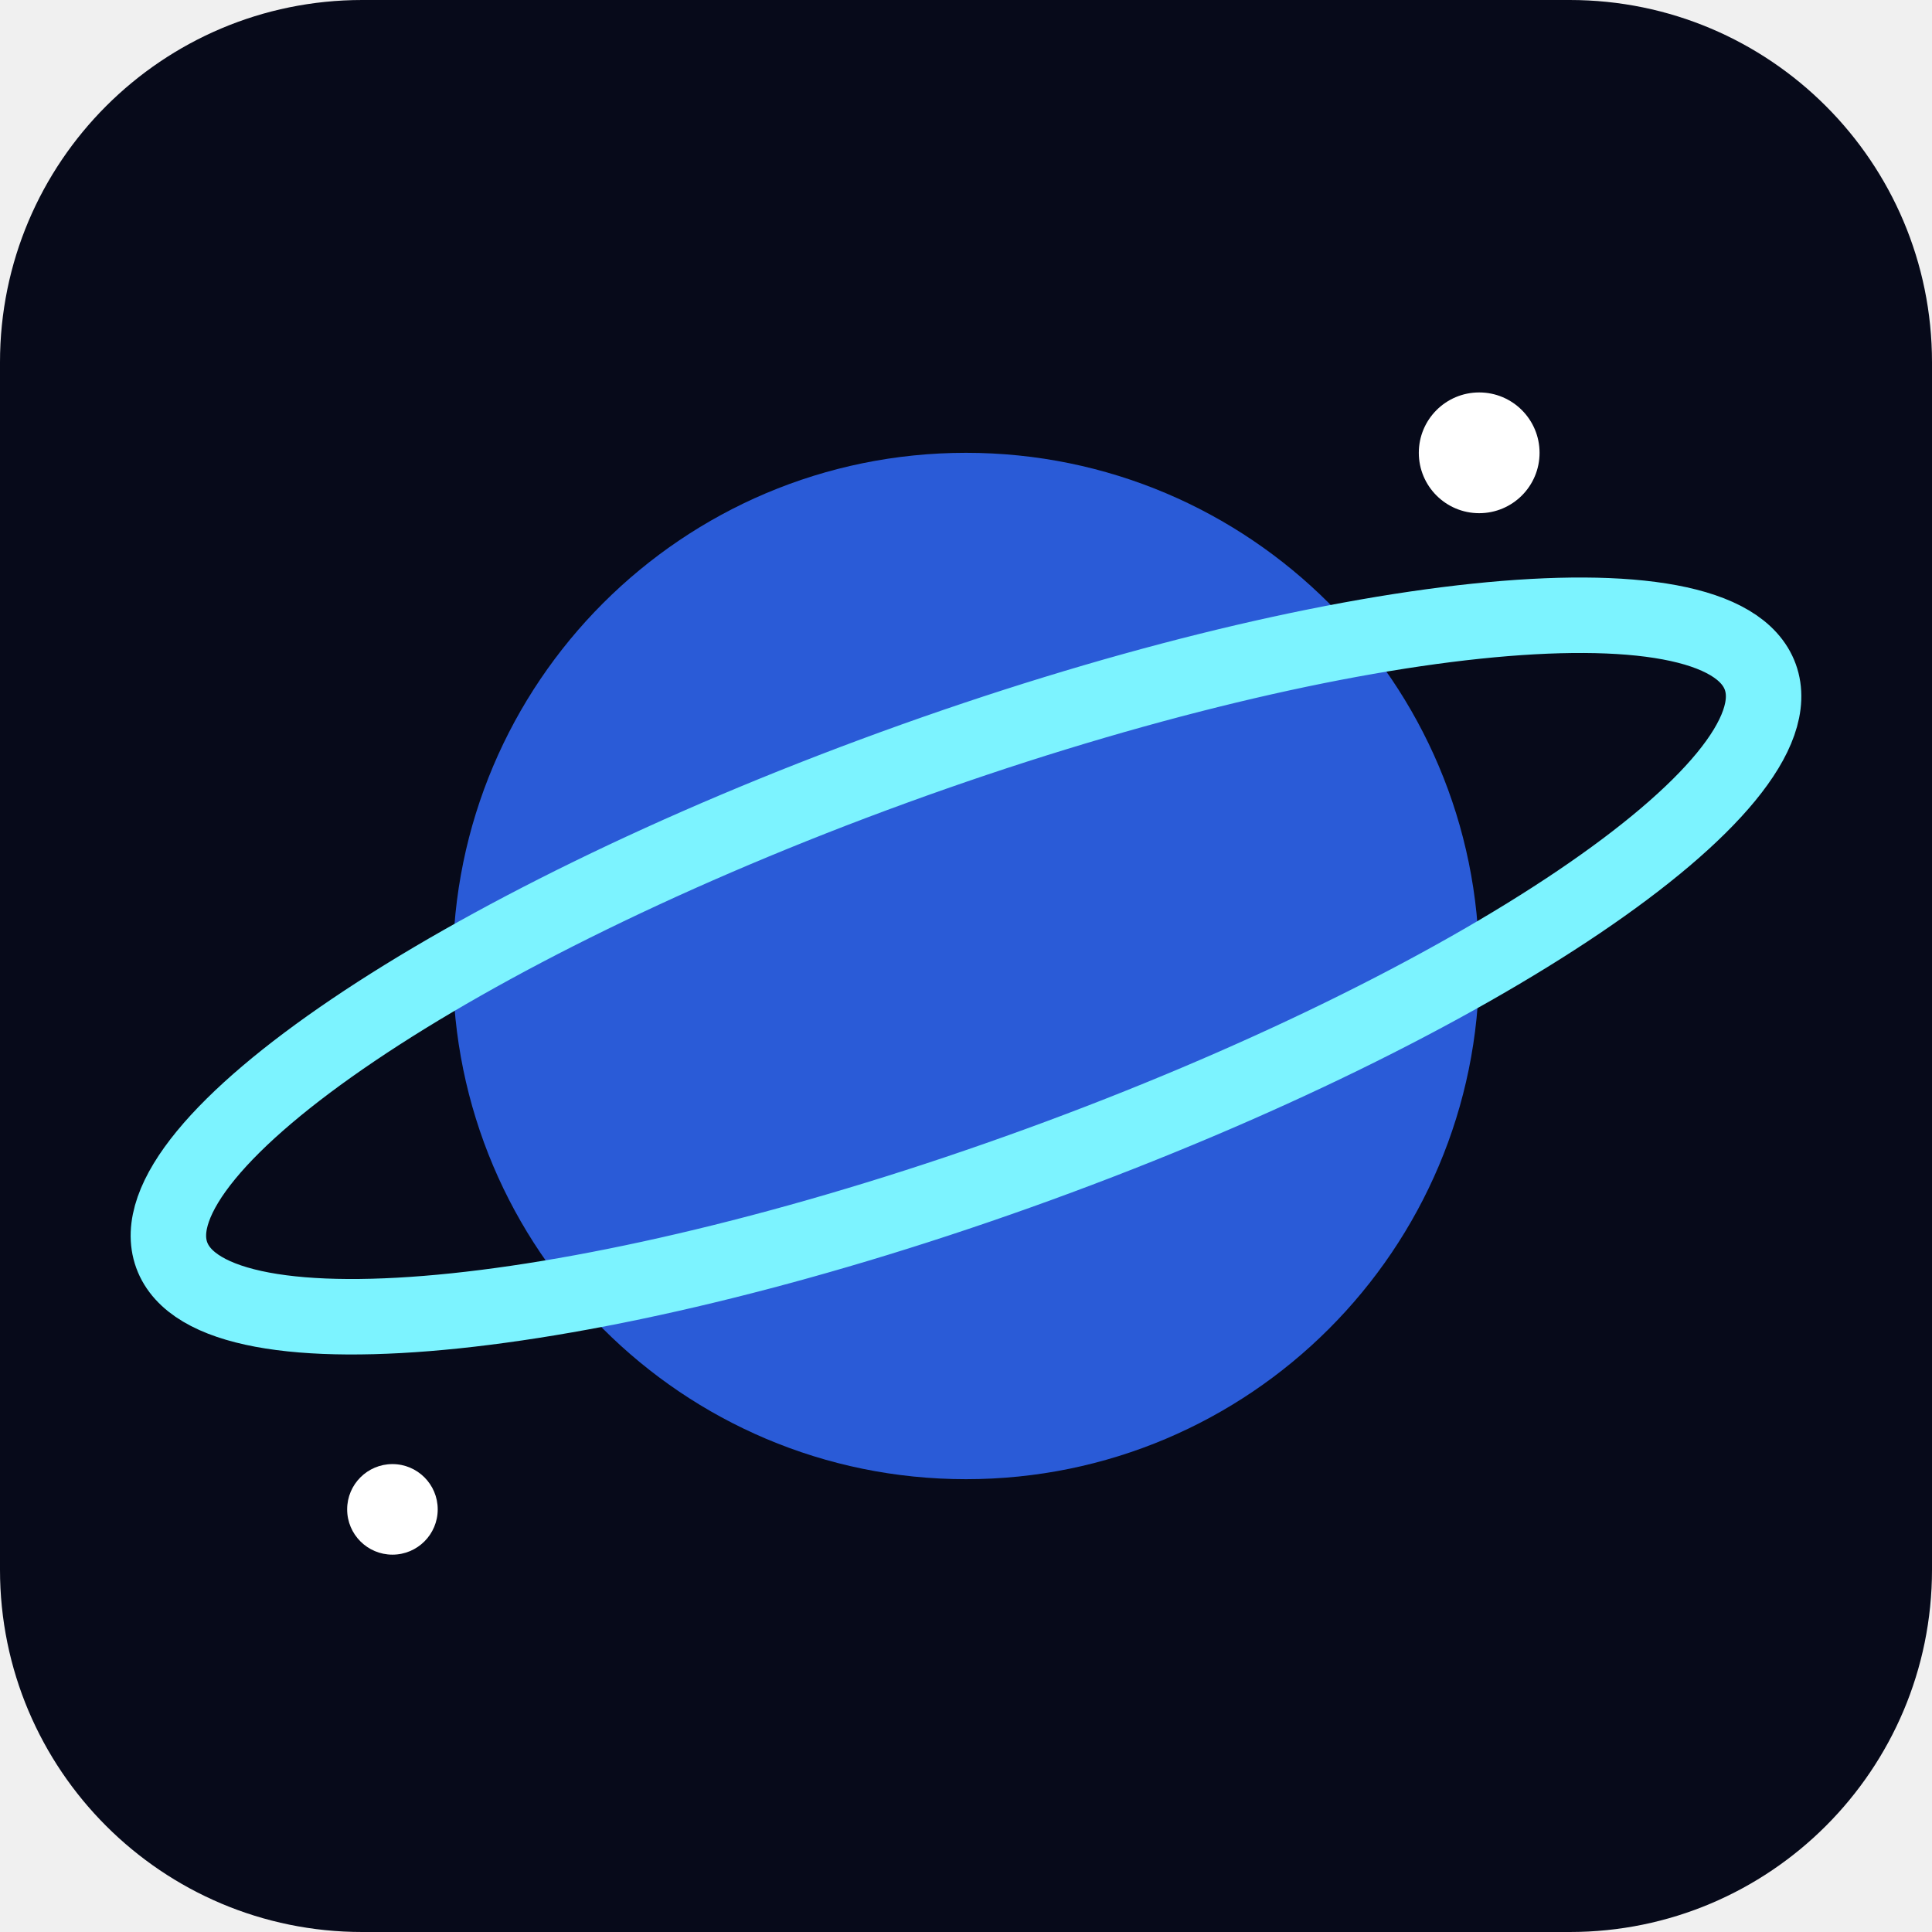
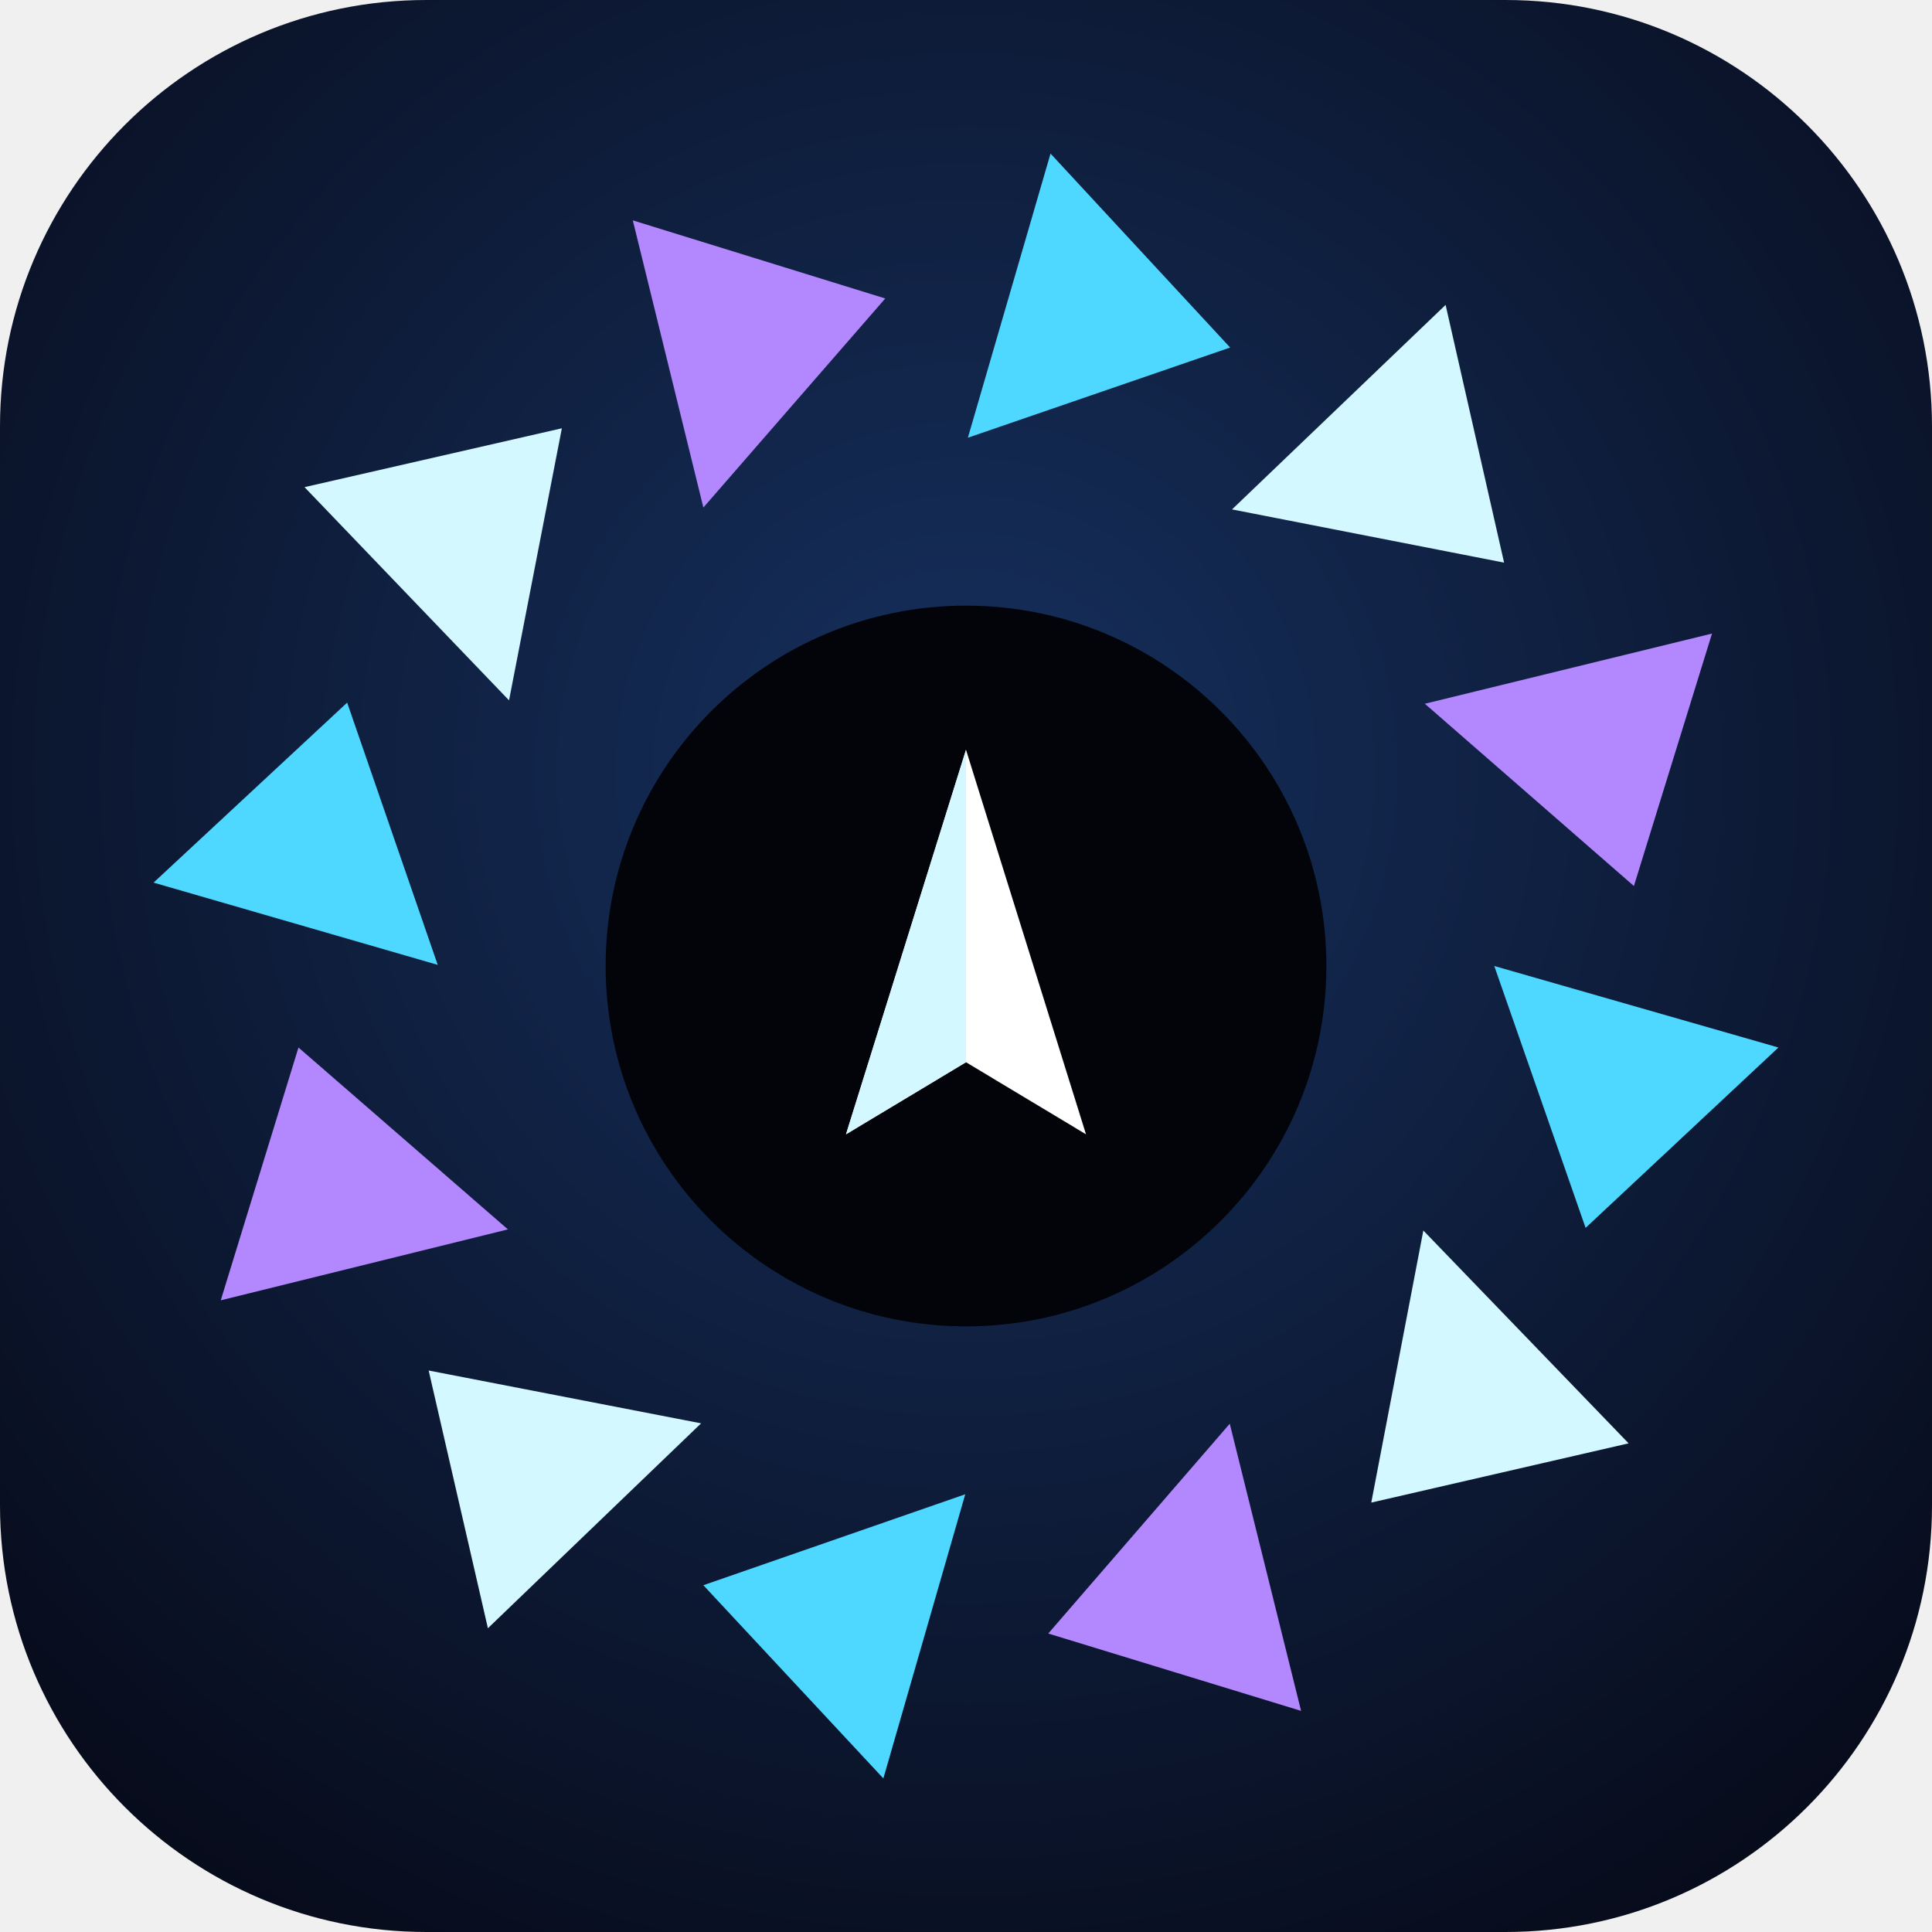
- <svg xmlns="http://www.w3.org/2000/svg" width="128" height="128" viewBox="0 0 128 128">
-   <rect width="128" height="128" rx="24" fill="#070a1a" />
-   <circle cx="64" cy="64" r="34" fill="#2a5bd7" />
-   <ellipse cx="64" cy="64" rx="56" ry="14" fill="none" stroke="#7cf3ff" stroke-width="5" transform="rotate(-20 64 64)" />
-   <circle cx="98" cy="30" r="4" fill="#fff" />
-   <circle cx="26" cy="100" r="3" fill="#fff" />
+ <svg xmlns="http://www.w3.org/2000/svg" width="512" height="512" viewBox="0 0 512 512">
+   <defs>
+     <radialGradient id="g" cx="50%" cy="40%" r="70%">
+       <stop offset="0" stop-color="#16305e" />
+       <stop offset="1" stop-color="#070b1a" />
+     </radialGradient>
+   </defs>
+   <rect width="512" height="512" rx="113" fill="url(#g)" />
+   <polygon points="396.0,256.0 471.3,277.6 420.2,325.4" fill="#4fd8ff" />
+   <polygon points="377.2,326.1 431.6,382.5 363.4,398.2" fill="#d4f8ff" />
+   <polygon points="325.9,377.3 344.8,453.4 277.8,432.9" fill="#b388ff" />
+   <polygon points="255.8,396.0 234.1,471.3 186.4,420.1" fill="#4fd8ff" />
+   <polygon points="185.8,377.2 129.3,431.5 113.6,363.2" fill="#d4f8ff" />
+   <polygon points="134.6,325.8 58.5,344.6 79.1,277.6" fill="#b388ff" />
+   <polygon points="116.0,255.7 40.7,233.9 92.0,186.2" fill="#4fd8ff" />
+   <polygon points="134.9,185.6 80.7,129.1 148.9,113.5" fill="#d4f8ff" />
+   <polygon points="186.4,134.5 167.7,58.4 234.6,79.1" fill="#b388ff" />
+   <polygon points="256.5,116.0 278.4,40.7 326.0,92.1" fill="#4fd8ff" />
+   <polygon points="326.5,135.0 383.1,80.8 398.6,149.1" fill="#d4f8ff" />
+   <polygon points="377.6,186.5 453.7,167.9 433.0,234.8" fill="#b388ff" />
+   <circle cx="256" cy="256" r="95.5" fill="#02040a" />
+   <polygon points="256.0,198.7 287.8,300.6 256.0,281.5 224.2,300.6" fill="#ffffff" />
+   <polygon points="256.0,198.7 256.0,281.5 224.2,300.6" fill="#d4f8ff" />
</svg>
